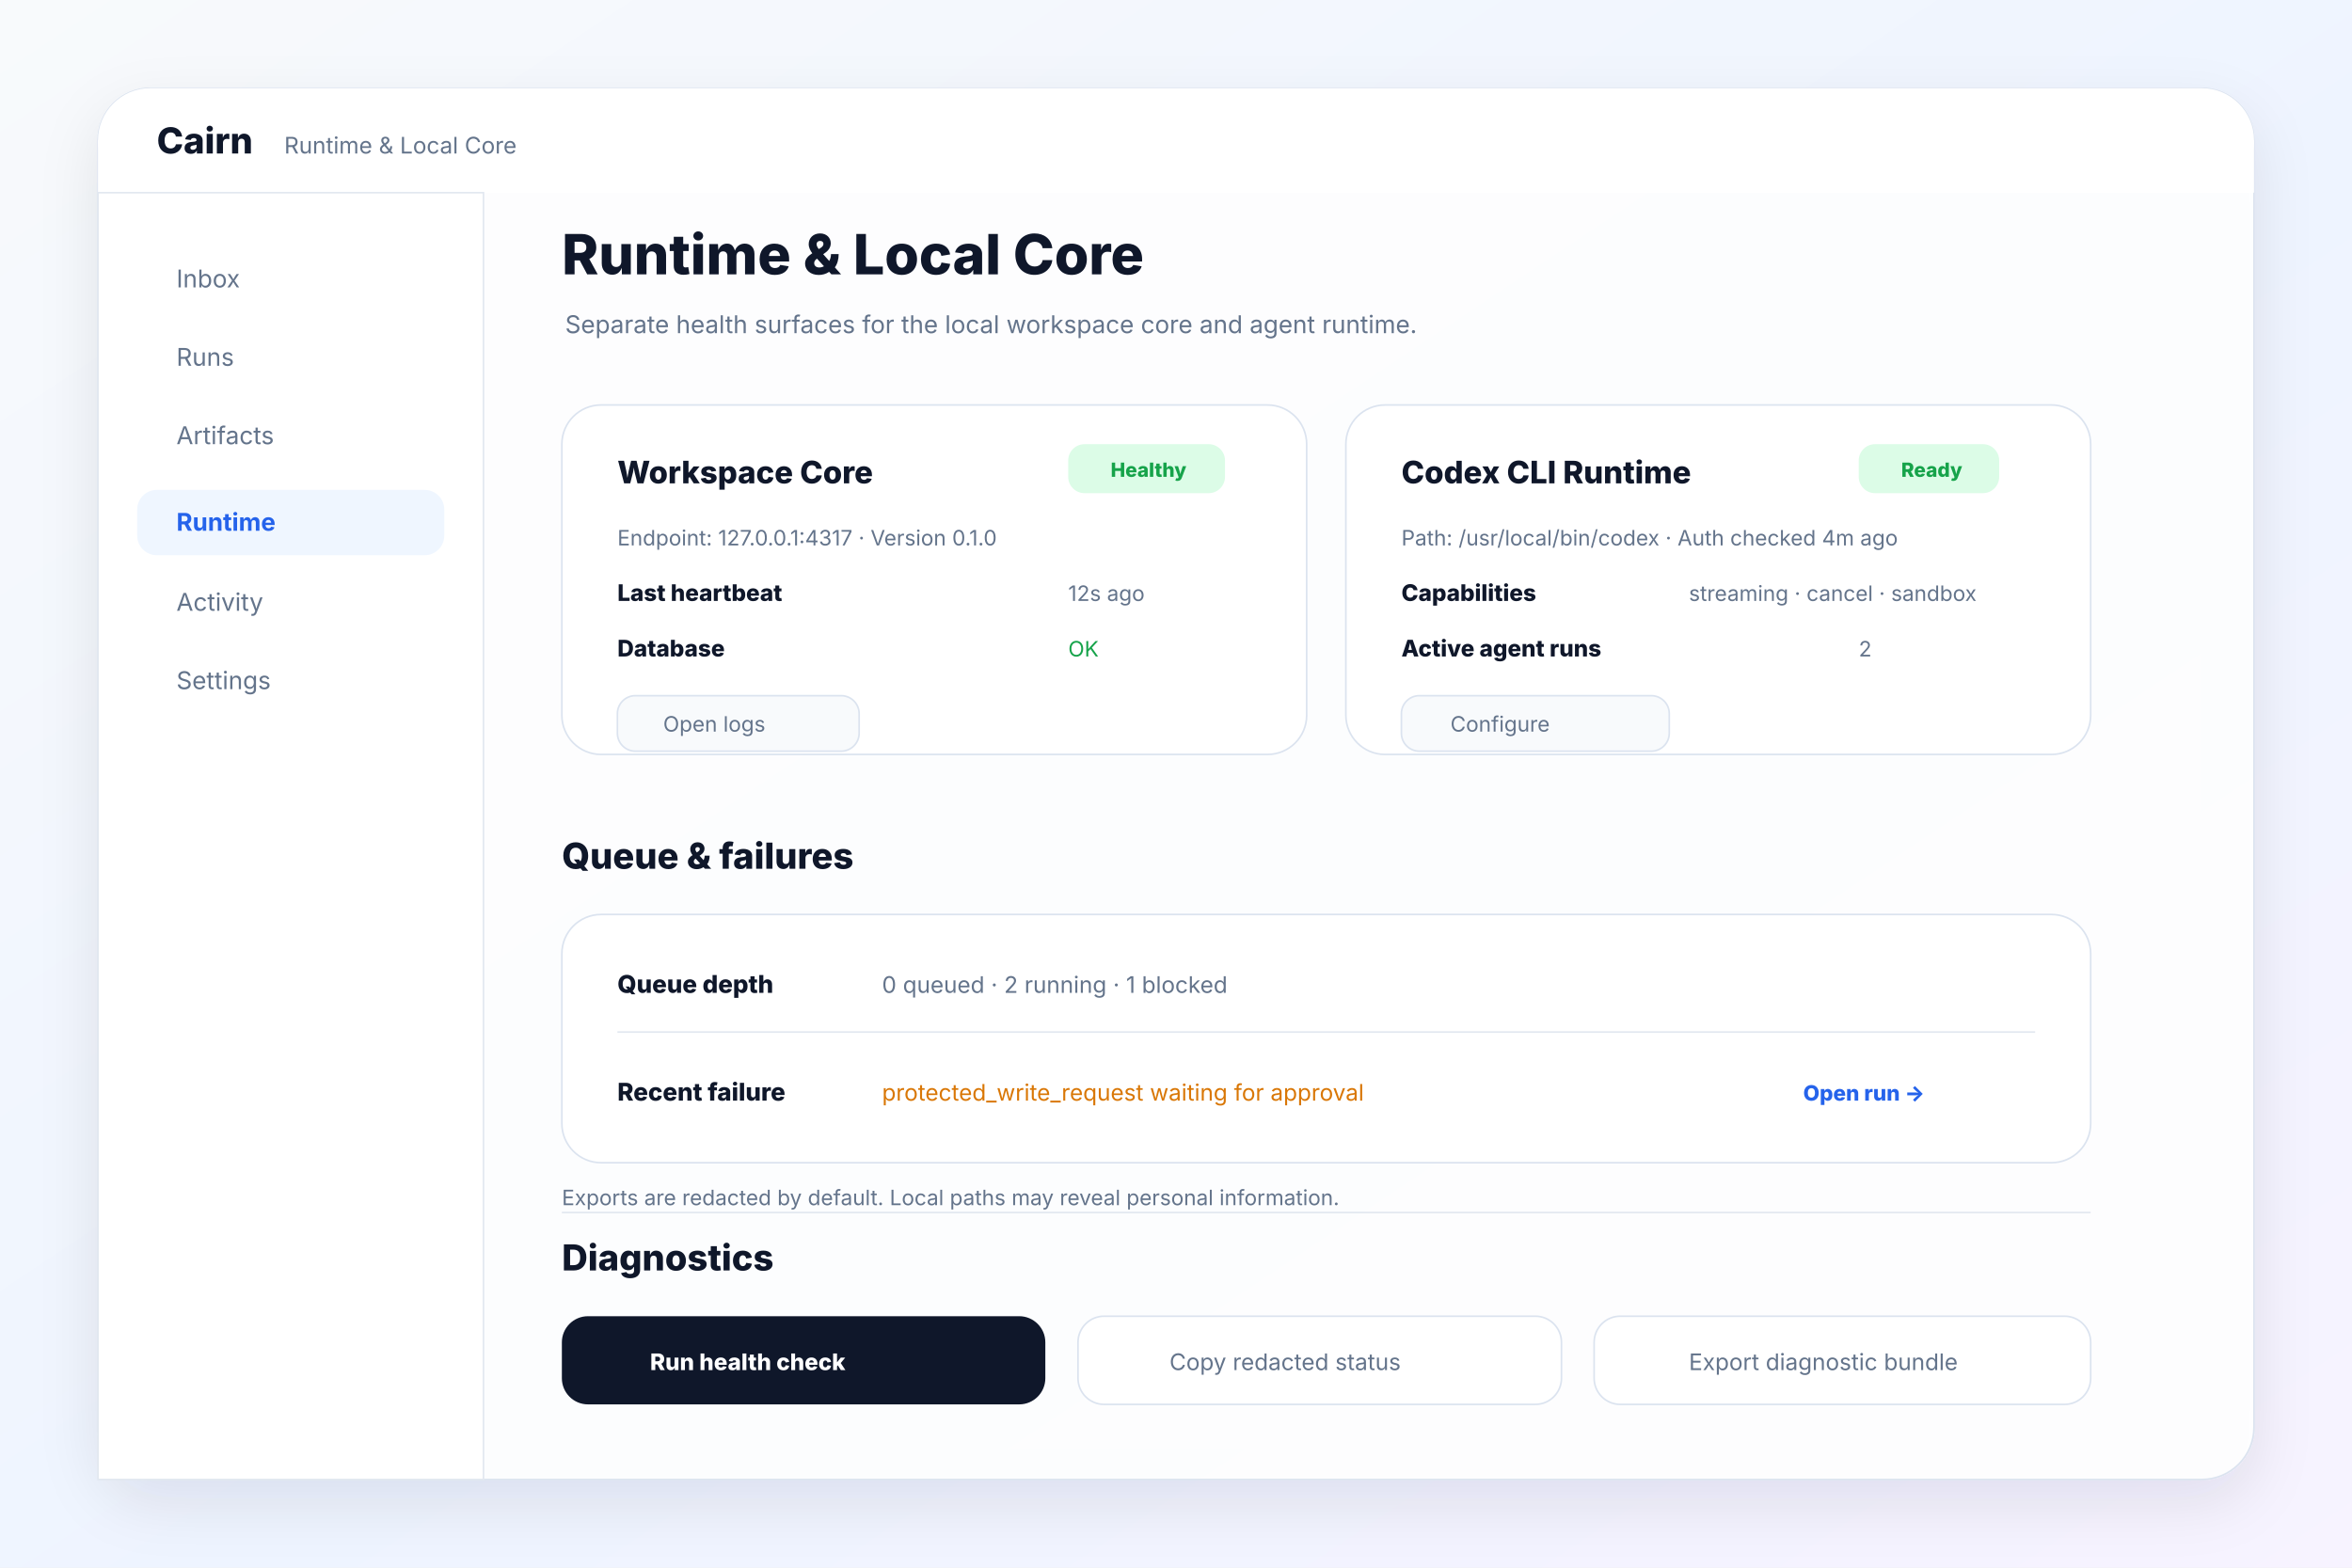
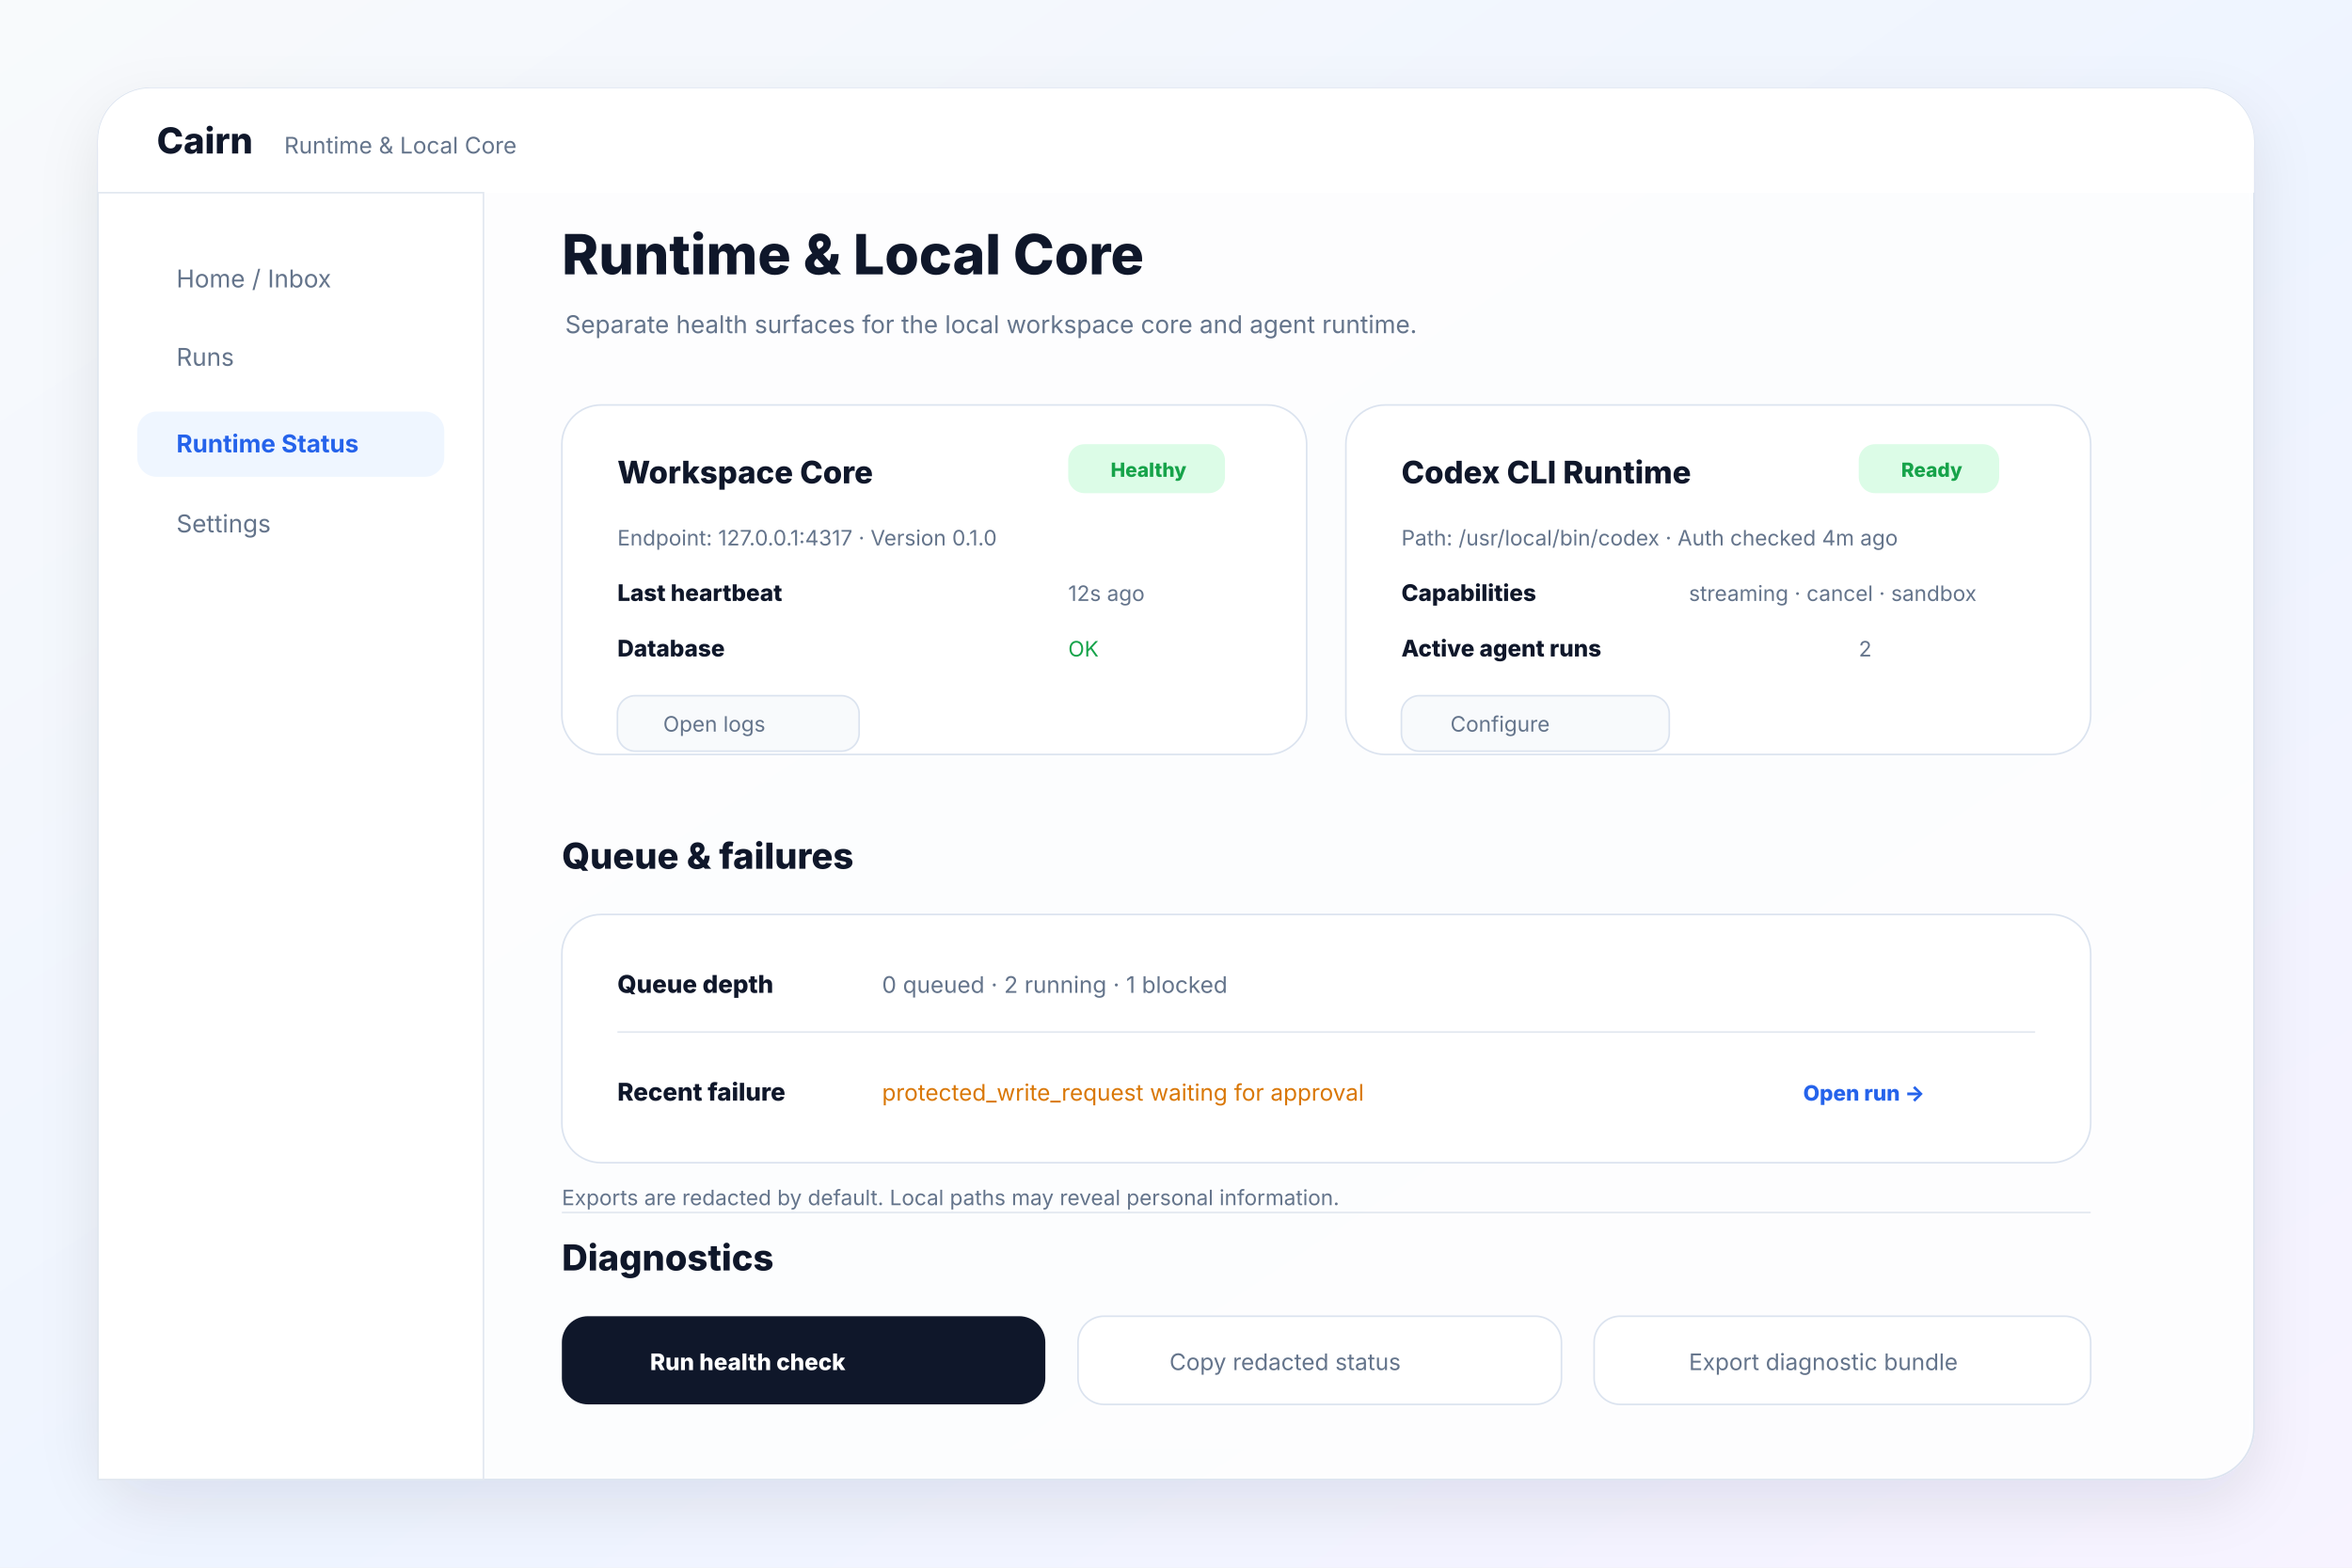
<svg xmlns="http://www.w3.org/2000/svg" width="1440" height="960" viewBox="0 0 1440 960" role="img" aria-labelledby="title desc">
  <defs>
    <linearGradient id="bg" x1="0" y1="0" x2="1" y2="1">
      <stop offset="0%" stop-color="#f8fafc" />
      <stop offset="55%" stop-color="#eef4ff" />
      <stop offset="100%" stop-color="#f7f3ff" />
    </linearGradient>
    <linearGradient id="brand" x1="0" y1="0" x2="1" y2="1">
      <stop offset="0%" stop-color="#2563eb" />
      <stop offset="100%" stop-color="#7c3aed" />
    </linearGradient>
    <filter id="shadow" x="-20%" y="-20%" width="140%" height="140%">
      <feDropShadow dx="0" dy="14" stdDeviation="18" flood-color="#0f172a" flood-opacity="0.10" />
    </filter>
    <style>
      .ui { font-family: Inter, ui-sans-serif, system-ui, -apple-system, BlinkMacSystemFont, 'Segoe UI', sans-serif; }
      .mono { font-family: SFMono-Regular, Menlo, Monaco, Consolas, monospace; }
      .title { font-weight: 760; fill: #0f172a; }
      .muted { fill: #64748b; }
      .soft { fill: #94a3b8; }
      .panel { fill: rgba(255,255,255,0.88); stroke: #dbe3ef; }
      .card { fill: #ffffff; stroke: #dbe3ef; }
      .hair { stroke: #e2e8f0; stroke-width: 1; }
      .blue { fill: #2563eb; }
      .green { fill: #16a34a; }
      .amber { fill: #d97706; }
      .red { fill: #dc2626; }
      .purple { fill: #7c3aed; }
    </style>
  </defs>
  <rect width="1440" height="960" fill="url(#bg)" />
  <rect x="60" y="54" width="1320" height="852" rx="32" class="panel" filter="url(#shadow)" />
  <rect x="60" y="54" width="1320" height="64" rx="32" fill="#ffffff" />
  <rect x="60" y="86" width="1320" height="32" fill="#ffffff" />
  <text x="96" y="94" class="ui title" font-size="22">Cairn</text>
  <text x="174" y="94" class="ui muted" font-size="14">Runtime &amp; Local Core</text>
  <rect x="60" y="118" width="236" height="788" fill="#ffffff" stroke="#e2e8f0" />
-   <text x="108" y="176" class="ui muted" font-size="15">Inbox</text>
+   <text x="108" y="176" class="ui muted" font-size="15">Home / Inbox</text>
  <text x="108" y="224" class="ui muted" font-size="15">Runs</text>
-   <text x="108" y="272" class="ui muted" font-size="15">Artifacts</text>
-   <rect x="84" y="300" width="188" height="40" rx="12" fill="#eff6ff" />
-   <text x="108" y="325" class="ui blue" font-size="15" font-weight="700">Runtime</text>
-   <text x="108" y="374" class="ui muted" font-size="15">Activity</text>
-   <text x="108" y="422" class="ui muted" font-size="15">Settings</text>
+   <rect x="84" y="252" width="188" height="40" rx="12" fill="#eff6ff" />
+   <text x="108" y="277" class="ui blue" font-size="15" font-weight="700">Runtime Status</text>
+   <text x="108" y="326" class="ui muted" font-size="15">Settings</text>
  <text x="344" y="168" class="ui title" font-size="34">Runtime &amp; Local Core</text>
  <text x="346" y="204" class="ui muted" font-size="15">Separate health surfaces for the local workspace core and agent runtime.</text>
  <rect x="344" y="248" width="456" height="214" rx="24" class="card" />
  <text x="378" y="296" class="ui title" font-size="19">Workspace Core</text>
  <rect x="654" y="272" width="96" height="30" rx="10" fill="#dcfce7" />
  <text x="680" y="292" class="ui green" font-size="12" font-weight="760">Healthy</text>
  <text x="378" y="334" class="ui muted" font-size="13">Endpoint: 127.0.0.1:4317 · Version 0.1.0</text>
  <text x="378" y="368" class="ui title" font-size="14">Last heartbeat</text>
  <text x="654" y="368" class="ui muted" font-size="13">12s ago</text>
  <text x="378" y="402" class="ui title" font-size="14">Database</text>
  <text x="654" y="402" class="ui green" font-size="13">OK</text>
  <rect x="378" y="426" width="148" height="34" rx="11" fill="#f8fafc" stroke="#dbe3ef" />
  <text x="406" y="448" class="ui muted" font-size="13">Open logs</text>
  <rect x="824" y="248" width="456" height="214" rx="24" class="card" />
  <text x="858" y="296" class="ui title" font-size="19">Codex CLI Runtime</text>
  <rect x="1138" y="272" width="86" height="30" rx="10" fill="#dcfce7" />
  <text x="1164" y="292" class="ui green" font-size="12" font-weight="760">Ready</text>
  <text x="858" y="334" class="ui muted" font-size="13">Path: /usr/local/bin/codex · Auth checked 4m ago</text>
  <text x="858" y="368" class="ui title" font-size="14">Capabilities</text>
  <text x="1034" y="368" class="ui muted" font-size="13">streaming · cancel · sandbox</text>
  <text x="858" y="402" class="ui title" font-size="14">Active agent runs</text>
  <text x="1138" y="402" class="ui muted" font-size="13">2</text>
  <rect x="858" y="426" width="164" height="34" rx="11" fill="#f8fafc" stroke="#dbe3ef" />
  <text x="888" y="448" class="ui muted" font-size="13">Configure</text>
  <text x="344" y="532" class="ui title" font-size="22">Queue &amp; failures</text>
  <rect x="344" y="560" width="936" height="152" rx="24" class="card" />
  <text x="378" y="608" class="ui title" font-size="15">Queue depth</text>
  <text x="540" y="608" class="ui muted" font-size="14">0 queued · 2 running · 1 blocked</text>
  <line x1="378" y1="632" x2="1246" y2="632" class="hair" />
  <text x="378" y="674" class="ui title" font-size="15">Recent failure</text>
  <text x="540" y="674" class="ui amber" font-size="14">protected_write_request waiting for approval</text>
  <text x="1104" y="674" class="ui blue" font-size="13" font-weight="760">Open run →</text>
  <text x="344" y="778" class="ui title" font-size="22">Diagnostics</text>
  <rect x="344" y="806" width="296" height="54" rx="16" fill="#0f172a" />
  <text x="398" y="839" class="ui" font-size="14" font-weight="760" fill="#ffffff">Run health check</text>
  <rect x="660" y="806" width="296" height="54" rx="16" fill="#ffffff" stroke="#dbe3ef" />
  <text x="716" y="839" class="ui muted" font-size="14">Copy redacted status</text>
  <rect x="976" y="806" width="304" height="54" rx="16" fill="#ffffff" stroke="#dbe3ef" />
  <text x="1034" y="839" class="ui muted" font-size="14">Export diagnostic bundle</text>
  <rect x="344" y="742" width="936" height="1" fill="#e2e8f0" />
  <text x="344" y="738" class="ui muted" font-size="13">Exports are redacted by default. Local paths may reveal personal information.</text>
</svg>
